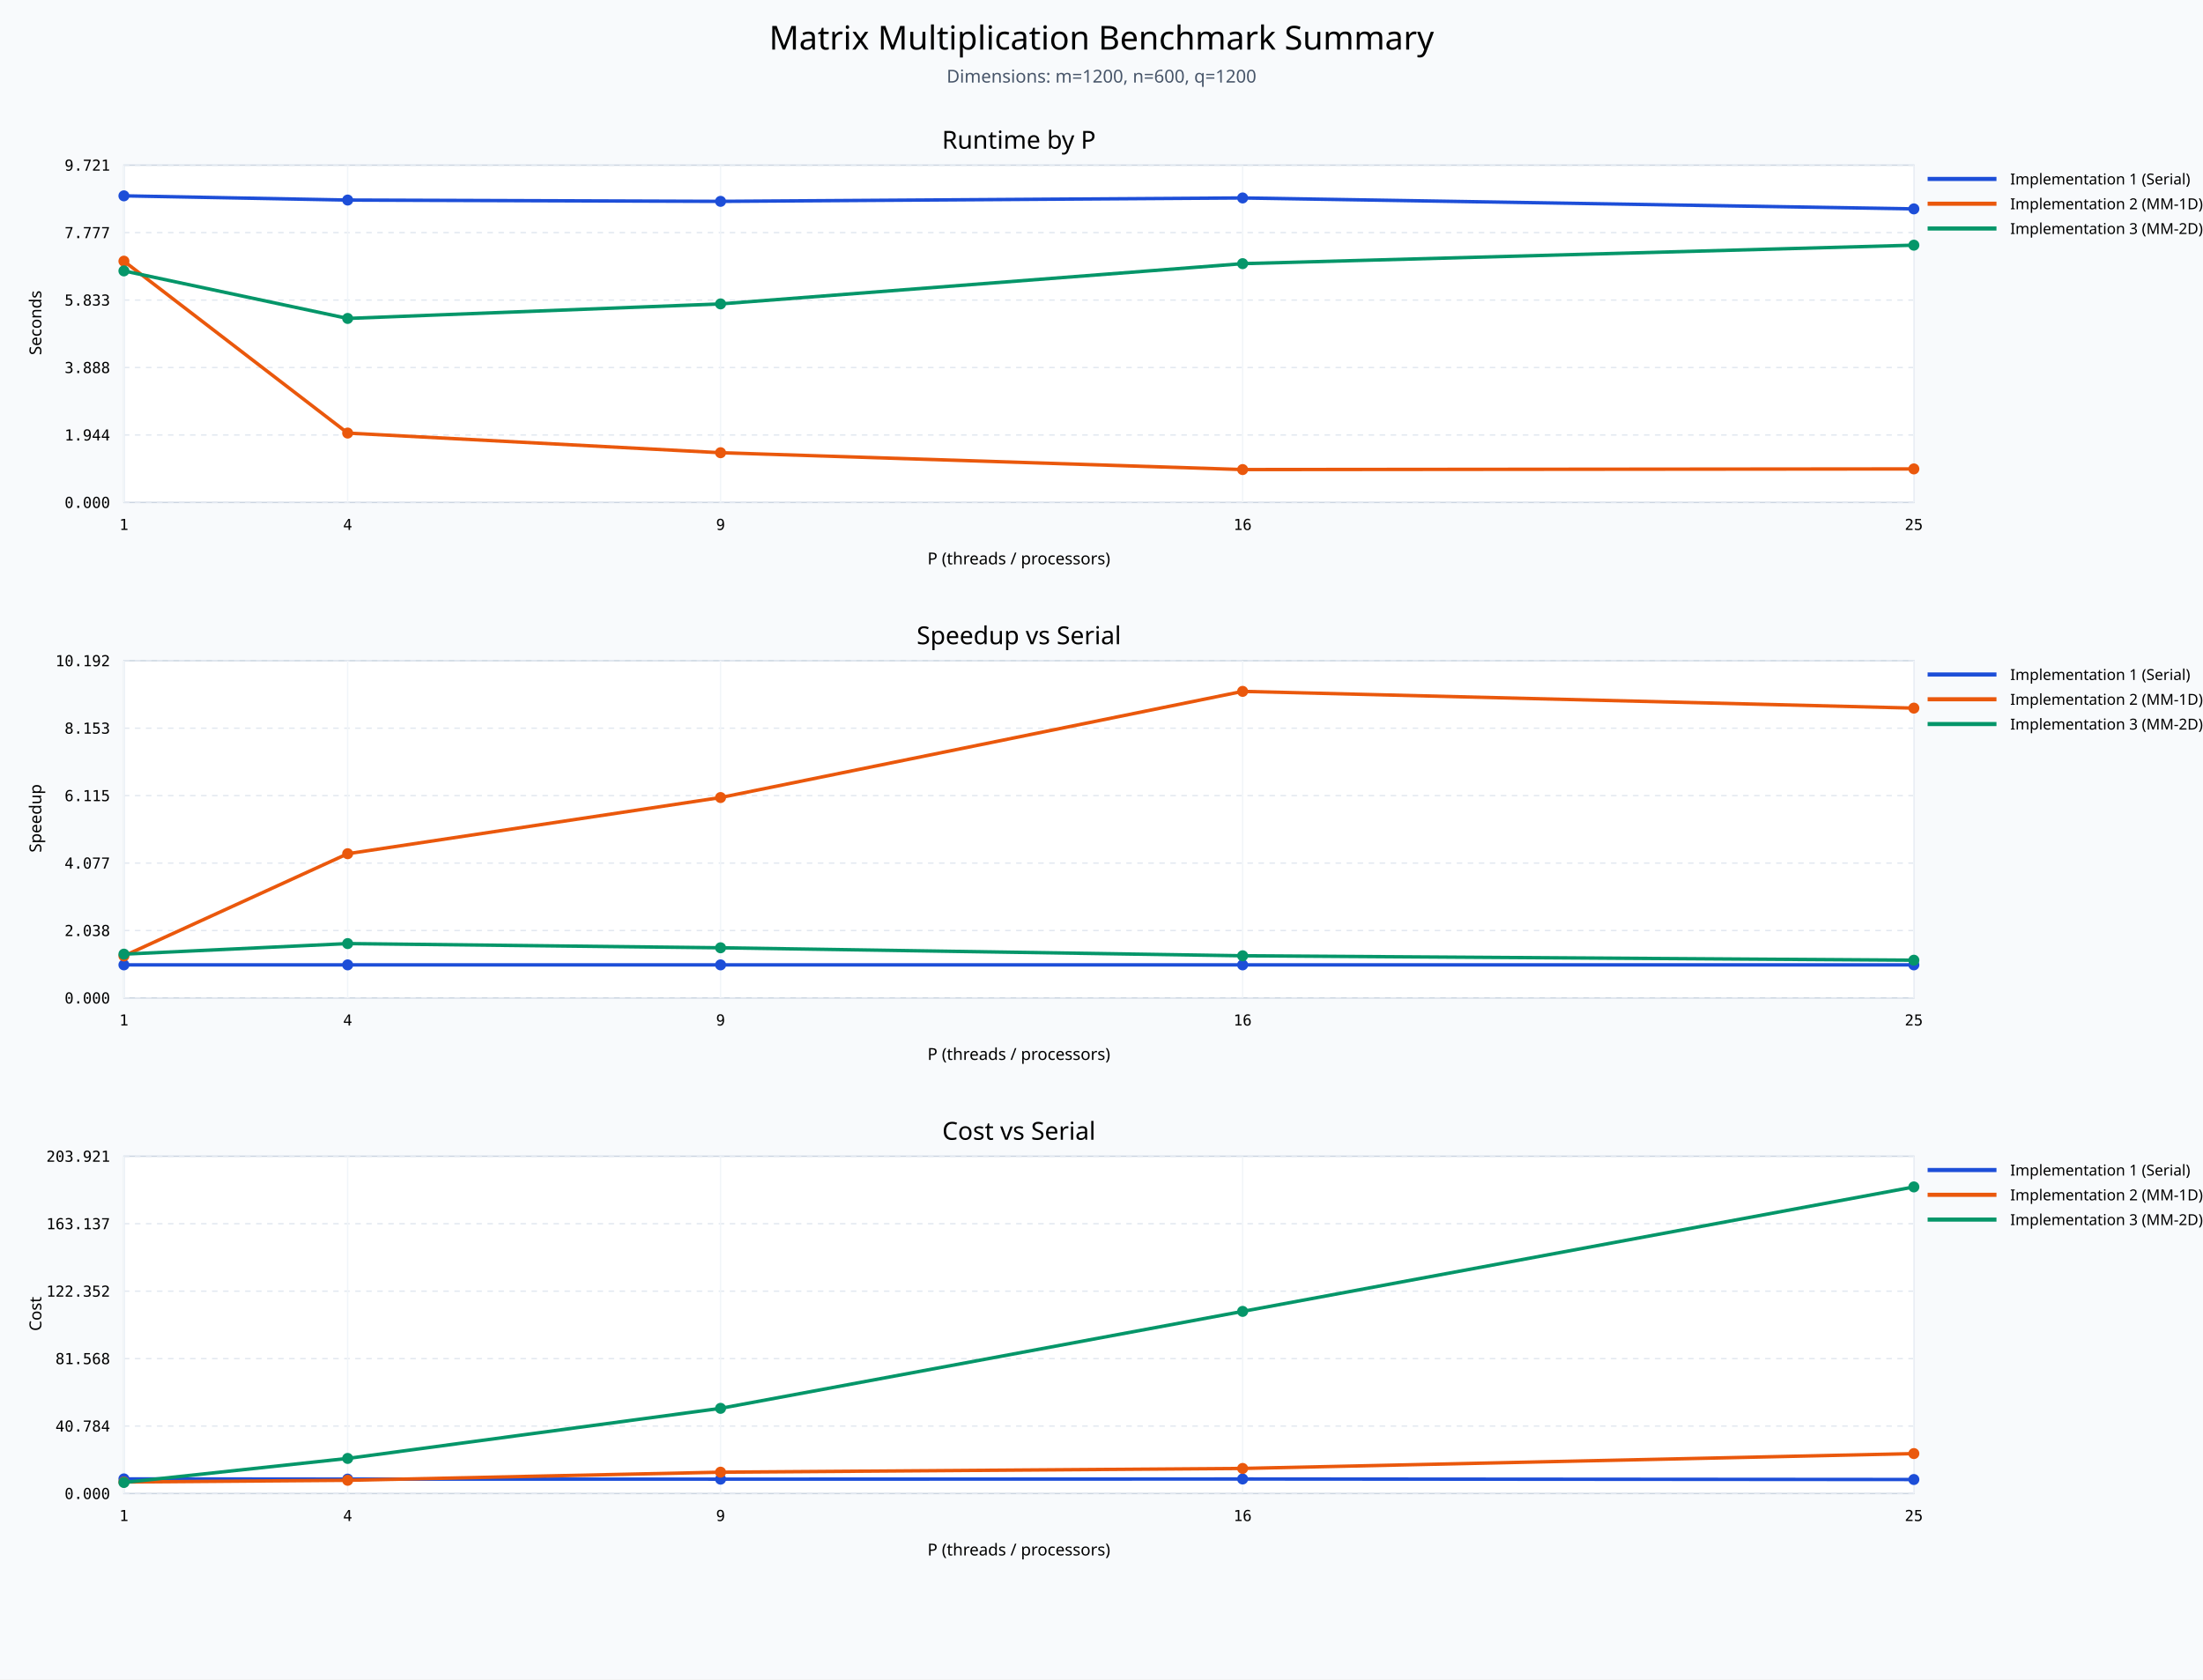
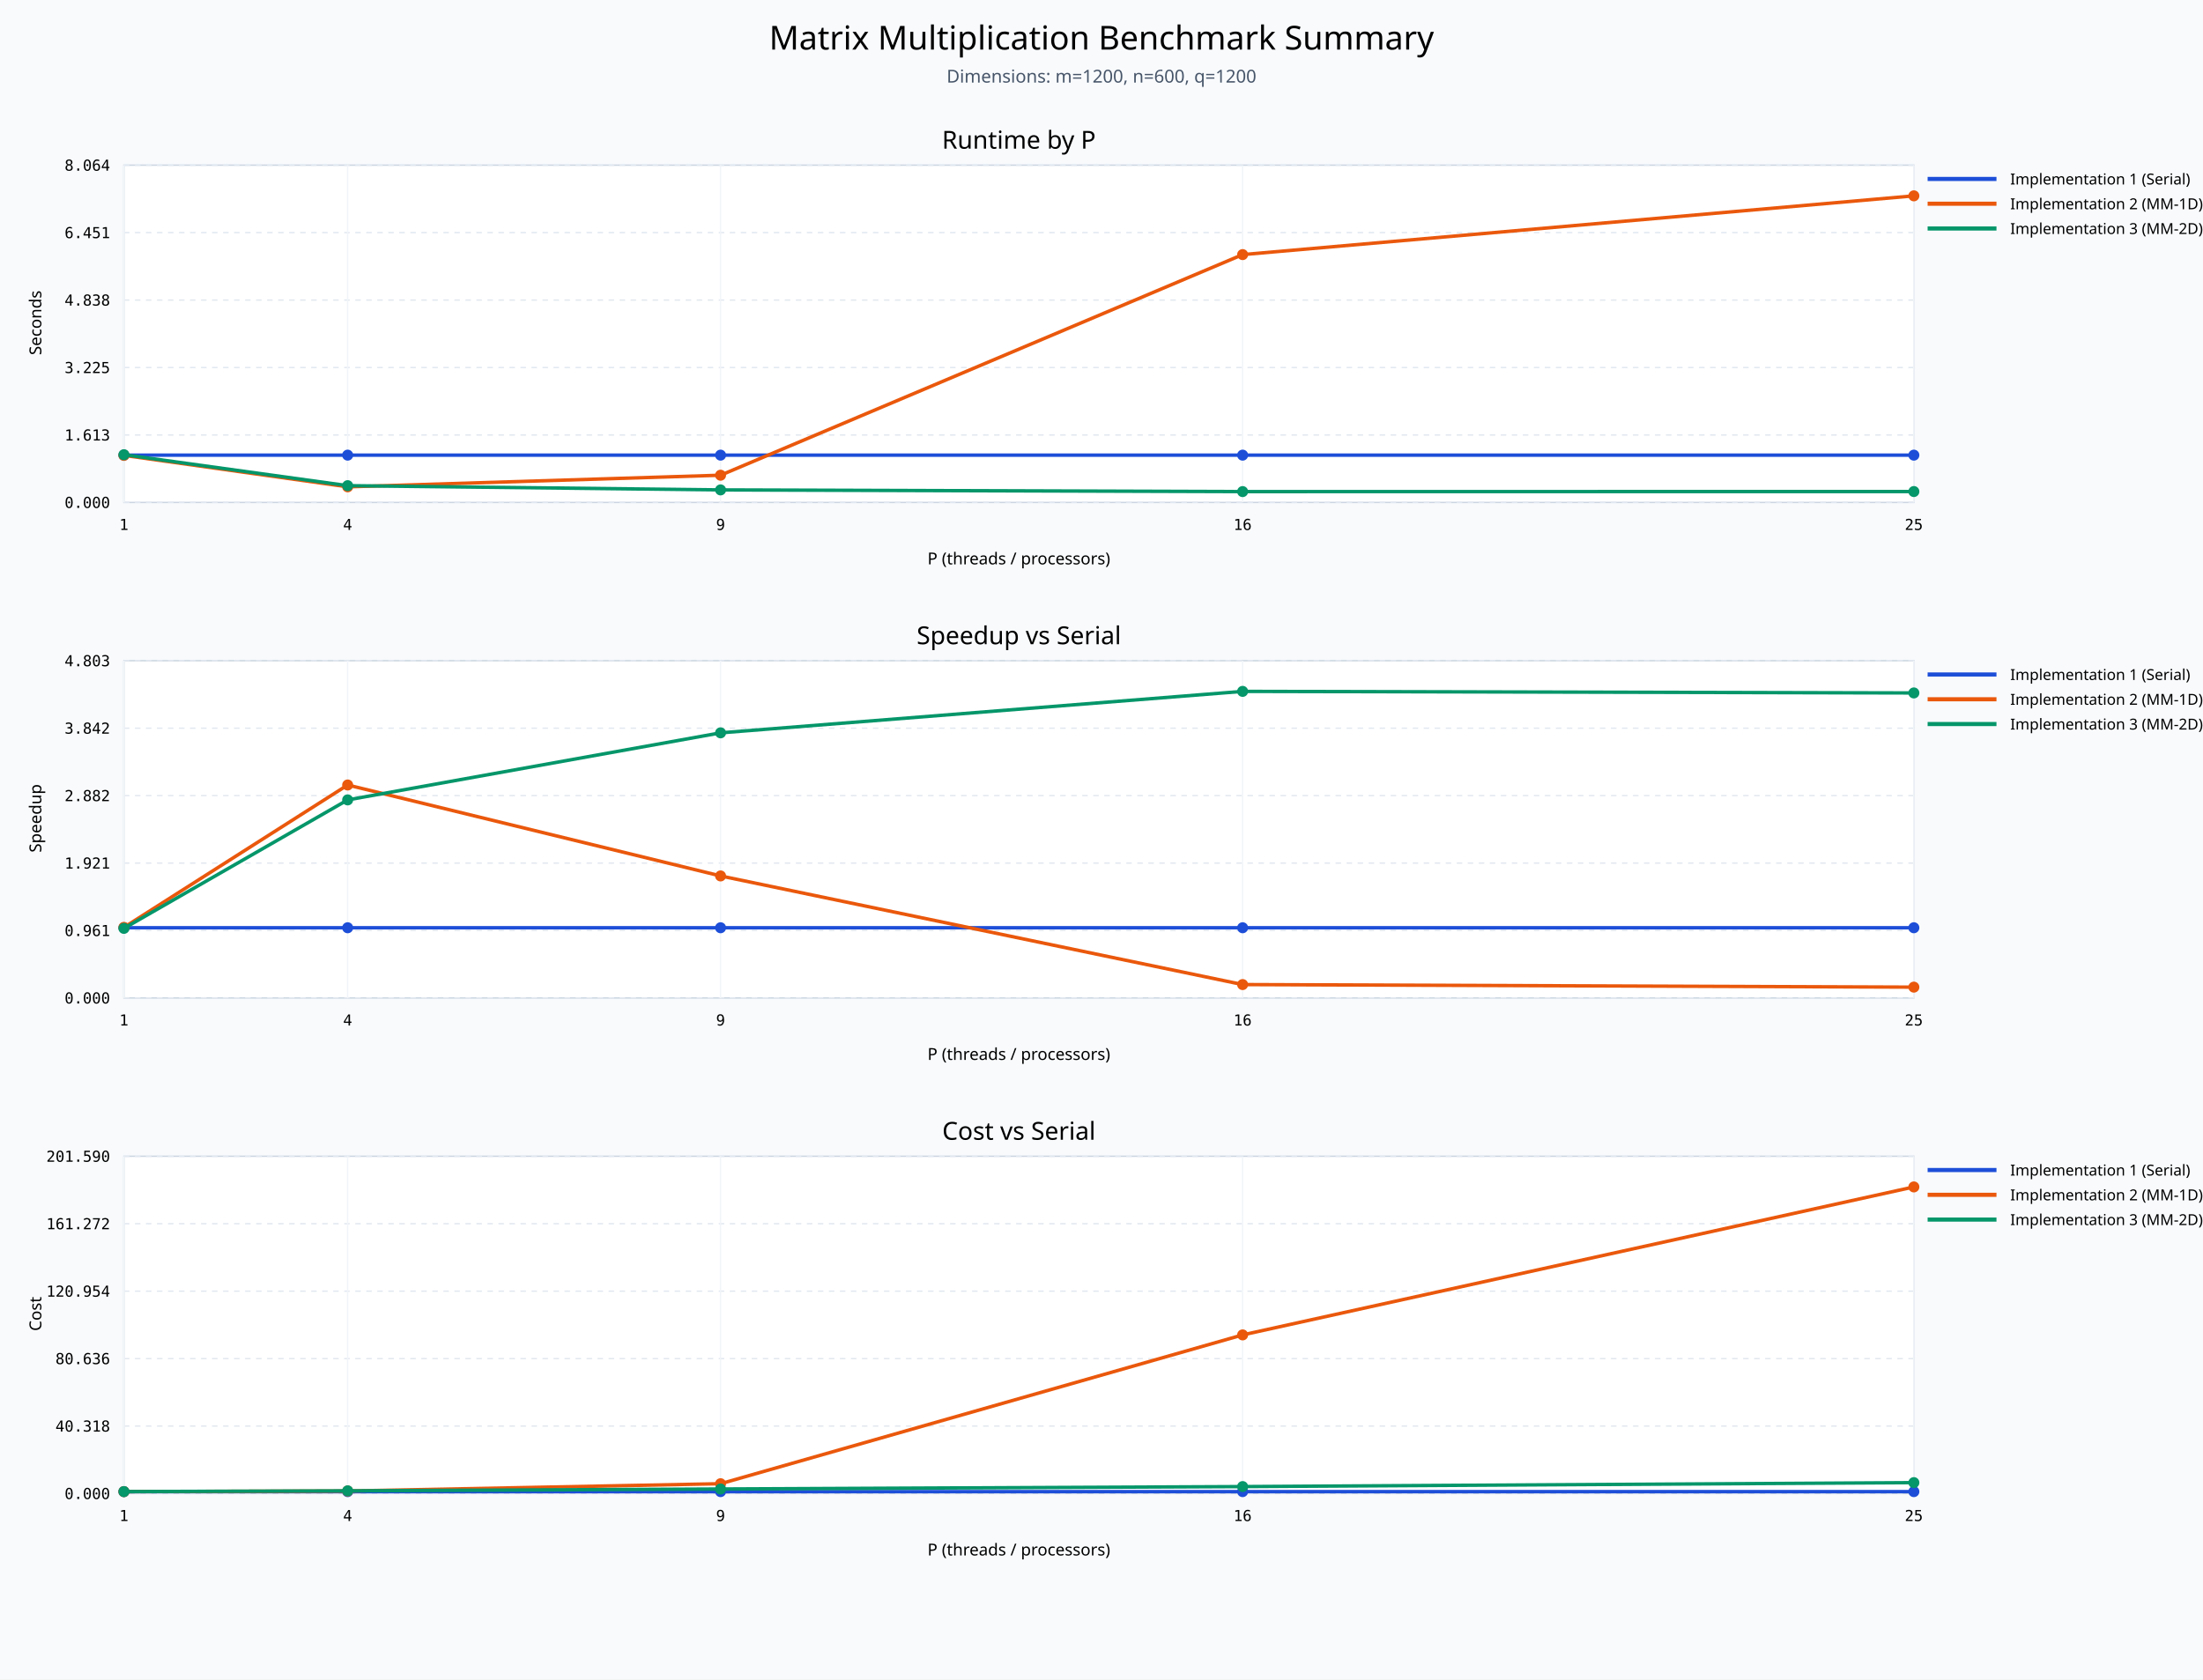
<svg xmlns="http://www.w3.org/2000/svg" width="1600" height="1220" viewBox="0 0 1600 1220">
  <rect width="100%" height="100%" fill="#f8fafc" />
  <text x="800" y="36" text-anchor="middle" font-size="24" font-family="sans-serif">Matrix Multiplication Benchmark Summary</text>
  <text x="800" y="60" text-anchor="middle" font-size="13" font-family="sans-serif" fill="#475569">Dimensions: m=1200, n=600, q=1200</text>
  <g>
    <text x="740" y="108" text-anchor="middle" font-size="18" font-family="sans-serif">Runtime by P</text>
    <rect x="90" y="120" width="1300" height="245" fill="#ffffff" stroke="#cbd5e1" />
    <line x1="90" y1="365" x2="1390" y2="365" stroke="#e2e8f0" stroke-dasharray="4,4" />
    <text x="80" y="369" text-anchor="end" font-size="11" font-family="monospace">0.000</text>
    <line x1="90.000" y1="316.000" x2="1390.000" y2="316.000" stroke="#e2e8f0" stroke-dasharray="4,4" />
-     <text x="80.000" y="320.000" text-anchor="end" font-size="11" font-family="monospace">1.944</text>
+     <text x="80.000" y="320.000" text-anchor="end" font-size="11" font-family="monospace">1.613</text>
    <line x1="90.000" y1="267.000" x2="1390.000" y2="267.000" stroke="#e2e8f0" stroke-dasharray="4,4" />
-     <text x="80.000" y="271.000" text-anchor="end" font-size="11" font-family="monospace">3.888</text>
+     <text x="80.000" y="271.000" text-anchor="end" font-size="11" font-family="monospace">3.225</text>
    <line x1="90.000" y1="218.000" x2="1390.000" y2="218.000" stroke="#e2e8f0" stroke-dasharray="4,4" />
-     <text x="80.000" y="222.000" text-anchor="end" font-size="11" font-family="monospace">5.833</text>
+     <text x="80.000" y="222.000" text-anchor="end" font-size="11" font-family="monospace">4.838</text>
    <line x1="90.000" y1="169.000" x2="1390.000" y2="169.000" stroke="#e2e8f0" stroke-dasharray="4,4" />
-     <text x="80.000" y="173.000" text-anchor="end" font-size="11" font-family="monospace">7.777</text>
+     <text x="80.000" y="173.000" text-anchor="end" font-size="11" font-family="monospace">6.451</text>
    <line x1="90.000" y1="120.000" x2="1390.000" y2="120.000" stroke="#e2e8f0" stroke-dasharray="4,4" />
-     <text x="80.000" y="124.000" text-anchor="end" font-size="11" font-family="monospace">9.721</text>
+     <text x="80.000" y="124.000" text-anchor="end" font-size="11" font-family="monospace">8.064</text>
    <line x1="90.000" y1="120.000" x2="90.000" y2="365.000" stroke="#f1f5f9" />
    <text x="90.000" y="385.000" text-anchor="middle" font-size="11" font-family="monospace">1</text>
    <line x1="252.500" y1="120.000" x2="252.500" y2="365.000" stroke="#f1f5f9" />
    <text x="252.500" y="385.000" text-anchor="middle" font-size="11" font-family="monospace">4</text>
    <line x1="523.333" y1="120.000" x2="523.333" y2="365.000" stroke="#f1f5f9" />
    <text x="523.333" y="385.000" text-anchor="middle" font-size="11" font-family="monospace">9</text>
    <line x1="902.500" y1="120.000" x2="902.500" y2="365.000" stroke="#f1f5f9" />
    <text x="902.500" y="385.000" text-anchor="middle" font-size="11" font-family="monospace">16</text>
    <line x1="1390.000" y1="120.000" x2="1390.000" y2="365.000" stroke="#f1f5f9" />
    <text x="1390.000" y="385.000" text-anchor="middle" font-size="11" font-family="monospace">25</text>
    <text x="740.000" y="410.000" text-anchor="middle" font-size="12" font-family="sans-serif">P (threads / processors)</text>
    <text x="38.000" y="242.500" transform="rotate(-90 30.000 242.500)" text-anchor="middle" font-size="12" font-family="sans-serif">Seconds</text>
-     <polyline fill="none" stroke="#1d4ed8" stroke-width="2.5" points="90,142.273 252.5,145.338 523.333,146.281 902.5,143.807 1390,151.755" />
-     <circle cx="90.000" cy="142.273" r="4" fill="#1d4ed8" />
-     <circle cx="252.500" cy="145.338" r="4" fill="#1d4ed8" />
-     <circle cx="523.333" cy="146.281" r="4" fill="#1d4ed8" />
-     <circle cx="902.500" cy="143.807" r="4" fill="#1d4ed8" />
-     <circle cx="1390.000" cy="151.755" r="4" fill="#1d4ed8" />
+     <polyline fill="none" stroke="#1d4ed8" stroke-width="2.5" points="90,330.651 252.5,330.651 523.333,330.651 902.5,330.651 1390,330.651" />
+     <circle cx="90.000" cy="330.651" r="4" fill="#1d4ed8" />
+     <circle cx="252.500" cy="330.651" r="4" fill="#1d4ed8" />
+     <circle cx="523.333" cy="330.651" r="4" fill="#1d4ed8" />
+     <circle cx="902.500" cy="330.651" r="4" fill="#1d4ed8" />
+     <circle cx="1390.000" cy="330.651" r="4" fill="#1d4ed8" />
    <line x1="1400.000" y1="130.000" x2="1450.000" y2="130.000" stroke="#1d4ed8" stroke-width="3" />
    <text x="1460.000" y="134.000" font-size="11" font-family="sans-serif">Implementation 1 (Serial)</text>
-     <polyline fill="none" stroke="#ea580c" stroke-width="2.5" points="90,189.733 252.5,314.612 523.333,328.89 902.5,341.127 1390,340.656" />
-     <circle cx="90.000" cy="189.733" r="4" fill="#ea580c" />
-     <circle cx="252.500" cy="314.612" r="4" fill="#ea580c" />
-     <circle cx="523.333" cy="328.890" r="4" fill="#ea580c" />
-     <circle cx="902.500" cy="341.127" r="4" fill="#ea580c" />
-     <circle cx="1390.000" cy="340.656" r="4" fill="#ea580c" />
+     <polyline fill="none" stroke="#ea580c" stroke-width="2.5" points="90,330.832 252.5,353.675 523.333,345.235 902.5,184.963 1390,142.273" />
+     <circle cx="90.000" cy="330.832" r="4" fill="#ea580c" />
+     <circle cx="252.500" cy="353.675" r="4" fill="#ea580c" />
+     <circle cx="523.333" cy="345.235" r="4" fill="#ea580c" />
+     <circle cx="902.500" cy="184.963" r="4" fill="#ea580c" />
+     <circle cx="1390.000" cy="142.273" r="4" fill="#ea580c" />
    <line x1="1400.000" y1="148.000" x2="1450.000" y2="148.000" stroke="#ea580c" stroke-width="3" />
    <text x="1460.000" y="152.000" font-size="11" font-family="sans-serif">Implementation 2 (MM-1D)</text>
-     <polyline fill="none" stroke="#059669" stroke-width="2.5" points="90,196.797 252.5,231.339 523.333,220.777 902.5,191.541 1390,178.116" />
-     <circle cx="90.000" cy="196.797" r="4" fill="#059669" />
-     <circle cx="252.500" cy="231.339" r="4" fill="#059669" />
-     <circle cx="523.333" cy="220.777" r="4" fill="#059669" />
-     <circle cx="902.500" cy="191.541" r="4" fill="#059669" />
-     <circle cx="1390.000" cy="178.116" r="4" fill="#059669" />
+     <polyline fill="none" stroke="#059669" stroke-width="2.5" points="90,330.347 252.5,352.823 523.333,355.902 902.5,357.133 1390,357.093" />
+     <circle cx="90.000" cy="330.347" r="4" fill="#059669" />
+     <circle cx="252.500" cy="352.823" r="4" fill="#059669" />
+     <circle cx="523.333" cy="355.902" r="4" fill="#059669" />
+     <circle cx="902.500" cy="357.133" r="4" fill="#059669" />
+     <circle cx="1390.000" cy="357.093" r="4" fill="#059669" />
    <line x1="1400.000" y1="166.000" x2="1450.000" y2="166.000" stroke="#059669" stroke-width="3" />
    <text x="1460.000" y="170.000" font-size="11" font-family="sans-serif">Implementation 3 (MM-2D)</text>
  </g>
  <g>
    <text x="740.000" y="468.000" text-anchor="middle" font-size="18" font-family="sans-serif">Speedup vs Serial</text>
    <rect x="90.000" y="480.000" width="1300.000" height="245.000" fill="#ffffff" stroke="#cbd5e1" />
    <line x1="90.000" y1="725.000" x2="1390.000" y2="725.000" stroke="#e2e8f0" stroke-dasharray="4,4" />
    <text x="80.000" y="729.000" text-anchor="end" font-size="11" font-family="monospace">0.000</text>
    <line x1="90.000" y1="676.000" x2="1390.000" y2="676.000" stroke="#e2e8f0" stroke-dasharray="4,4" />
-     <text x="80.000" y="680.000" text-anchor="end" font-size="11" font-family="monospace">2.038</text>
+     <text x="80.000" y="680.000" text-anchor="end" font-size="11" font-family="monospace">0.961</text>
    <line x1="90.000" y1="627.000" x2="1390.000" y2="627.000" stroke="#e2e8f0" stroke-dasharray="4,4" />
-     <text x="80.000" y="631.000" text-anchor="end" font-size="11" font-family="monospace">4.077</text>
+     <text x="80.000" y="631.000" text-anchor="end" font-size="11" font-family="monospace">1.921</text>
    <line x1="90.000" y1="578.000" x2="1390.000" y2="578.000" stroke="#e2e8f0" stroke-dasharray="4,4" />
-     <text x="80.000" y="582.000" text-anchor="end" font-size="11" font-family="monospace">6.115</text>
+     <text x="80.000" y="582.000" text-anchor="end" font-size="11" font-family="monospace">2.882</text>
    <line x1="90.000" y1="529.000" x2="1390.000" y2="529.000" stroke="#e2e8f0" stroke-dasharray="4,4" />
-     <text x="80.000" y="533.000" text-anchor="end" font-size="11" font-family="monospace">8.153</text>
+     <text x="80.000" y="533.000" text-anchor="end" font-size="11" font-family="monospace">3.842</text>
    <line x1="90.000" y1="480.000" x2="1390.000" y2="480.000" stroke="#e2e8f0" stroke-dasharray="4,4" />
-     <text x="80.000" y="484.000" text-anchor="end" font-size="11" font-family="monospace">10.192</text>
+     <text x="80.000" y="484.000" text-anchor="end" font-size="11" font-family="monospace">4.803</text>
    <line x1="90.000" y1="480.000" x2="90.000" y2="725.000" stroke="#f1f5f9" />
    <text x="90.000" y="745.000" text-anchor="middle" font-size="11" font-family="monospace">1</text>
    <line x1="252.500" y1="480.000" x2="252.500" y2="725.000" stroke="#f1f5f9" />
    <text x="252.500" y="745.000" text-anchor="middle" font-size="11" font-family="monospace">4</text>
    <line x1="523.333" y1="480.000" x2="523.333" y2="725.000" stroke="#f1f5f9" />
    <text x="523.333" y="745.000" text-anchor="middle" font-size="11" font-family="monospace">9</text>
    <line x1="902.500" y1="480.000" x2="902.500" y2="725.000" stroke="#f1f5f9" />
    <text x="902.500" y="745.000" text-anchor="middle" font-size="11" font-family="monospace">16</text>
    <line x1="1390.000" y1="480.000" x2="1390.000" y2="725.000" stroke="#f1f5f9" />
    <text x="1390.000" y="745.000" text-anchor="middle" font-size="11" font-family="monospace">25</text>
    <text x="740.000" y="770.000" text-anchor="middle" font-size="12" font-family="sans-serif">P (threads / processors)</text>
    <text x="38.000" y="602.500" transform="rotate(-90 30.000 602.500)" text-anchor="middle" font-size="12" font-family="sans-serif">Speedup</text>
-     <polyline fill="none" stroke="#1d4ed8" stroke-width="2.5" points="90,700.961 252.5,700.961 523.333,700.961 902.5,700.961 1390,700.961" />
-     <circle cx="90.000" cy="700.961" r="4" fill="#1d4ed8" />
-     <circle cx="252.500" cy="700.961" r="4" fill="#1d4ed8" />
-     <circle cx="523.333" cy="700.961" r="4" fill="#1d4ed8" />
-     <circle cx="902.500" cy="700.961" r="4" fill="#1d4ed8" />
-     <circle cx="1390.000" cy="700.961" r="4" fill="#1d4ed8" />
+     <polyline fill="none" stroke="#1d4ed8" stroke-width="2.5" points="90,673.989 252.5,673.989 523.333,673.989 902.5,673.989 1390,673.989" />
+     <circle cx="90.000" cy="673.989" r="4" fill="#1d4ed8" />
+     <circle cx="252.500" cy="673.989" r="4" fill="#1d4ed8" />
+     <circle cx="523.333" cy="673.989" r="4" fill="#1d4ed8" />
+     <circle cx="902.500" cy="673.989" r="4" fill="#1d4ed8" />
+     <circle cx="1390.000" cy="673.989" r="4" fill="#1d4ed8" />
    <line x1="1400.000" y1="490.000" x2="1450.000" y2="490.000" stroke="#1d4ed8" stroke-width="3" />
    <text x="1460.000" y="494.000" font-size="11" font-family="sans-serif">Implementation 1 (Serial)</text>
-     <polyline fill="none" stroke="#ea580c" stroke-width="2.5" points="90,694.451 252.5,620.204 523.333,579.396 902.5,502.273 1390,514.427" />
-     <circle cx="90.000" cy="694.451" r="4" fill="#ea580c" />
-     <circle cx="252.500" cy="620.204" r="4" fill="#ea580c" />
-     <circle cx="523.333" cy="579.396" r="4" fill="#ea580c" />
-     <circle cx="902.500" cy="502.273" r="4" fill="#ea580c" />
-     <circle cx="1390.000" cy="514.427" r="4" fill="#ea580c" />
+     <polyline fill="none" stroke="#ea580c" stroke-width="2.5" points="90,673.718 252.5,570.281 523.333,636.346 902.5,715.268 1390,717.133" />
+     <circle cx="90.000" cy="673.718" r="4" fill="#ea580c" />
+     <circle cx="252.500" cy="570.281" r="4" fill="#ea580c" />
+     <circle cx="523.333" cy="636.346" r="4" fill="#ea580c" />
+     <circle cx="902.500" cy="715.268" r="4" fill="#ea580c" />
+     <circle cx="1390.000" cy="717.133" r="4" fill="#ea580c" />
    <line x1="1400.000" y1="508.000" x2="1450.000" y2="508.000" stroke="#ea580c" stroke-width="3" />
    <text x="1460.000" y="512.000" font-size="11" font-family="sans-serif">Implementation 2 (MM-1D)</text>
-     <polyline fill="none" stroke="#059669" stroke-width="2.5" points="90,693.168 252.5,685.493 523.333,688.544 902.5,694.346 1390,697.57" />
-     <circle cx="90.000" cy="693.168" r="4" fill="#059669" />
-     <circle cx="252.500" cy="685.493" r="4" fill="#059669" />
-     <circle cx="523.333" cy="688.544" r="4" fill="#059669" />
-     <circle cx="902.500" cy="694.346" r="4" fill="#059669" />
-     <circle cx="1390.000" cy="697.570" r="4" fill="#059669" />
+     <polyline fill="none" stroke="#059669" stroke-width="2.5" points="90,674.436 252.5,581.106 523.333,532.397 902.5,502.273 1390,503.408" />
+     <circle cx="90.000" cy="674.436" r="4" fill="#059669" />
+     <circle cx="252.500" cy="581.106" r="4" fill="#059669" />
+     <circle cx="523.333" cy="532.397" r="4" fill="#059669" />
+     <circle cx="902.500" cy="502.273" r="4" fill="#059669" />
+     <circle cx="1390.000" cy="503.408" r="4" fill="#059669" />
    <line x1="1400.000" y1="526.000" x2="1450.000" y2="526.000" stroke="#059669" stroke-width="3" />
    <text x="1460.000" y="530.000" font-size="11" font-family="sans-serif">Implementation 3 (MM-2D)</text>
  </g>
  <g>
    <text x="740.000" y="828.000" text-anchor="middle" font-size="18" font-family="sans-serif">Cost vs Serial</text>
    <rect x="90.000" y="840.000" width="1300.000" height="245.000" fill="#ffffff" stroke="#cbd5e1" />
    <line x1="90.000" y1="1085.000" x2="1390.000" y2="1085.000" stroke="#e2e8f0" stroke-dasharray="4,4" />
    <text x="80.000" y="1089.000" text-anchor="end" font-size="11" font-family="monospace">0.000</text>
    <line x1="90.000" y1="1036.000" x2="1390.000" y2="1036.000" stroke="#e2e8f0" stroke-dasharray="4,4" />
-     <text x="80.000" y="1040.000" text-anchor="end" font-size="11" font-family="monospace">40.784</text>
+     <text x="80.000" y="1040.000" text-anchor="end" font-size="11" font-family="monospace">40.318</text>
    <line x1="90.000" y1="987.000" x2="1390.000" y2="987.000" stroke="#e2e8f0" stroke-dasharray="4,4" />
-     <text x="80.000" y="991.000" text-anchor="end" font-size="11" font-family="monospace">81.568</text>
+     <text x="80.000" y="991.000" text-anchor="end" font-size="11" font-family="monospace">80.636</text>
    <line x1="90.000" y1="938.000" x2="1390.000" y2="938.000" stroke="#e2e8f0" stroke-dasharray="4,4" />
-     <text x="80.000" y="942.000" text-anchor="end" font-size="11" font-family="monospace">122.352</text>
+     <text x="80.000" y="942.000" text-anchor="end" font-size="11" font-family="monospace">120.954</text>
    <line x1="90.000" y1="889.000" x2="1390.000" y2="889.000" stroke="#e2e8f0" stroke-dasharray="4,4" />
-     <text x="80.000" y="893.000" text-anchor="end" font-size="11" font-family="monospace">163.137</text>
+     <text x="80.000" y="893.000" text-anchor="end" font-size="11" font-family="monospace">161.272</text>
    <line x1="90.000" y1="840.000" x2="1390.000" y2="840.000" stroke="#e2e8f0" stroke-dasharray="4,4" />
-     <text x="80.000" y="844.000" text-anchor="end" font-size="11" font-family="monospace">203.921</text>
+     <text x="80.000" y="844.000" text-anchor="end" font-size="11" font-family="monospace">201.590</text>
    <line x1="90.000" y1="840.000" x2="90.000" y2="1085.000" stroke="#f1f5f9" />
    <text x="90.000" y="1105.000" text-anchor="middle" font-size="11" font-family="monospace">1</text>
    <line x1="252.500" y1="840.000" x2="252.500" y2="1085.000" stroke="#f1f5f9" />
    <text x="252.500" y="1105.000" text-anchor="middle" font-size="11" font-family="monospace">4</text>
    <line x1="523.333" y1="840.000" x2="523.333" y2="1085.000" stroke="#f1f5f9" />
    <text x="523.333" y="1105.000" text-anchor="middle" font-size="11" font-family="monospace">9</text>
    <line x1="902.500" y1="840.000" x2="902.500" y2="1085.000" stroke="#f1f5f9" />
    <text x="902.500" y="1105.000" text-anchor="middle" font-size="11" font-family="monospace">16</text>
    <line x1="1390.000" y1="840.000" x2="1390.000" y2="1085.000" stroke="#f1f5f9" />
    <text x="1390.000" y="1105.000" text-anchor="middle" font-size="11" font-family="monospace">25</text>
    <text x="740.000" y="1130.000" text-anchor="middle" font-size="12" font-family="sans-serif">P (threads / processors)</text>
    <text x="38.000" y="962.500" transform="rotate(-90 30.000 962.500)" text-anchor="middle" font-size="12" font-family="sans-serif">Cost</text>
-     <polyline fill="none" stroke="#1d4ed8" stroke-width="2.5" points="90,1074.38 252.5,1074.53 523.333,1074.57 902.5,1074.46 1390,1074.83" />
-     <circle cx="90.000" cy="1074.382" r="4" fill="#1d4ed8" />
-     <circle cx="252.500" cy="1074.528" r="4" fill="#1d4ed8" />
-     <circle cx="523.333" cy="1074.573" r="4" fill="#1d4ed8" />
-     <circle cx="902.500" cy="1074.455" r="4" fill="#1d4ed8" />
-     <circle cx="1390.000" cy="1074.834" r="4" fill="#1d4ed8" />
+     <polyline fill="none" stroke="#1d4ed8" stroke-width="2.5" points="90,1083.63 252.5,1083.63 523.333,1083.63 902.5,1083.63 1390,1083.63" />
+     <circle cx="90.000" cy="1083.626" r="4" fill="#1d4ed8" />
+     <circle cx="252.500" cy="1083.626" r="4" fill="#1d4ed8" />
+     <circle cx="523.333" cy="1083.626" r="4" fill="#1d4ed8" />
+     <circle cx="902.500" cy="1083.626" r="4" fill="#1d4ed8" />
+     <circle cx="1390.000" cy="1083.626" r="4" fill="#1d4ed8" />
    <line x1="1400.000" y1="850.000" x2="1450.000" y2="850.000" stroke="#1d4ed8" stroke-width="3" />
    <text x="1460.000" y="854.000" font-size="11" font-family="sans-serif">Implementation 1 (Serial)</text>
-     <polyline fill="none" stroke="#ea580c" stroke-width="2.5" points="90,1076.64 252.5,1075.39 523.333,1069.51 902.5,1066.79 1390,1055.99" />
-     <circle cx="90.000" cy="1076.645" r="4" fill="#ea580c" />
-     <circle cx="252.500" cy="1075.392" r="4" fill="#ea580c" />
-     <circle cx="523.333" cy="1069.507" r="4" fill="#ea580c" />
-     <circle cx="902.500" cy="1066.791" r="4" fill="#ea580c" />
-     <circle cx="1390.000" cy="1055.987" r="4" fill="#ea580c" />
+     <polyline fill="none" stroke="#ea580c" stroke-width="2.5" points="90,1083.63 252.5,1083.19 523.333,1077.88 902.5,969.776 1390,862.273" />
+     <circle cx="90.000" cy="1083.633" r="4" fill="#ea580c" />
+     <circle cx="252.500" cy="1083.188" r="4" fill="#ea580c" />
+     <circle cx="523.333" cy="1077.885" r="4" fill="#ea580c" />
+     <circle cx="902.500" cy="969.776" r="4" fill="#ea580c" />
+     <circle cx="1390.000" cy="862.273" r="4" fill="#ea580c" />
    <line x1="1400.000" y1="868.000" x2="1450.000" y2="868.000" stroke="#ea580c" stroke-width="3" />
    <text x="1460.000" y="872.000" font-size="11" font-family="sans-serif">Implementation 2 (MM-1D)</text>
-     <polyline fill="none" stroke="#059669" stroke-width="2.5" points="90,1076.98 252.5,1059.51 523.333,1023.12 902.5,952.695 1390,862.273" />
-     <circle cx="90.000" cy="1076.982" r="4" fill="#059669" />
-     <circle cx="252.500" cy="1059.513" r="4" fill="#059669" />
-     <circle cx="523.333" cy="1023.122" r="4" fill="#059669" />
-     <circle cx="902.500" cy="952.695" r="4" fill="#059669" />
-     <circle cx="1390.000" cy="862.273" r="4" fill="#059669" />
+     <polyline fill="none" stroke="#059669" stroke-width="2.5" points="90,1083.61 252.5,1083.05 523.333,1081.72 902.5,1079.97 1390,1077.09" />
+     <circle cx="90.000" cy="1083.614" r="4" fill="#059669" />
+     <circle cx="252.500" cy="1083.052" r="4" fill="#059669" />
+     <circle cx="523.333" cy="1081.725" r="4" fill="#059669" />
+     <circle cx="902.500" cy="1079.965" r="4" fill="#059669" />
+     <circle cx="1390.000" cy="1077.093" r="4" fill="#059669" />
    <line x1="1400.000" y1="886.000" x2="1450.000" y2="886.000" stroke="#059669" stroke-width="3" />
    <text x="1460.000" y="890.000" font-size="11" font-family="sans-serif">Implementation 3 (MM-2D)</text>
  </g>
</svg>
